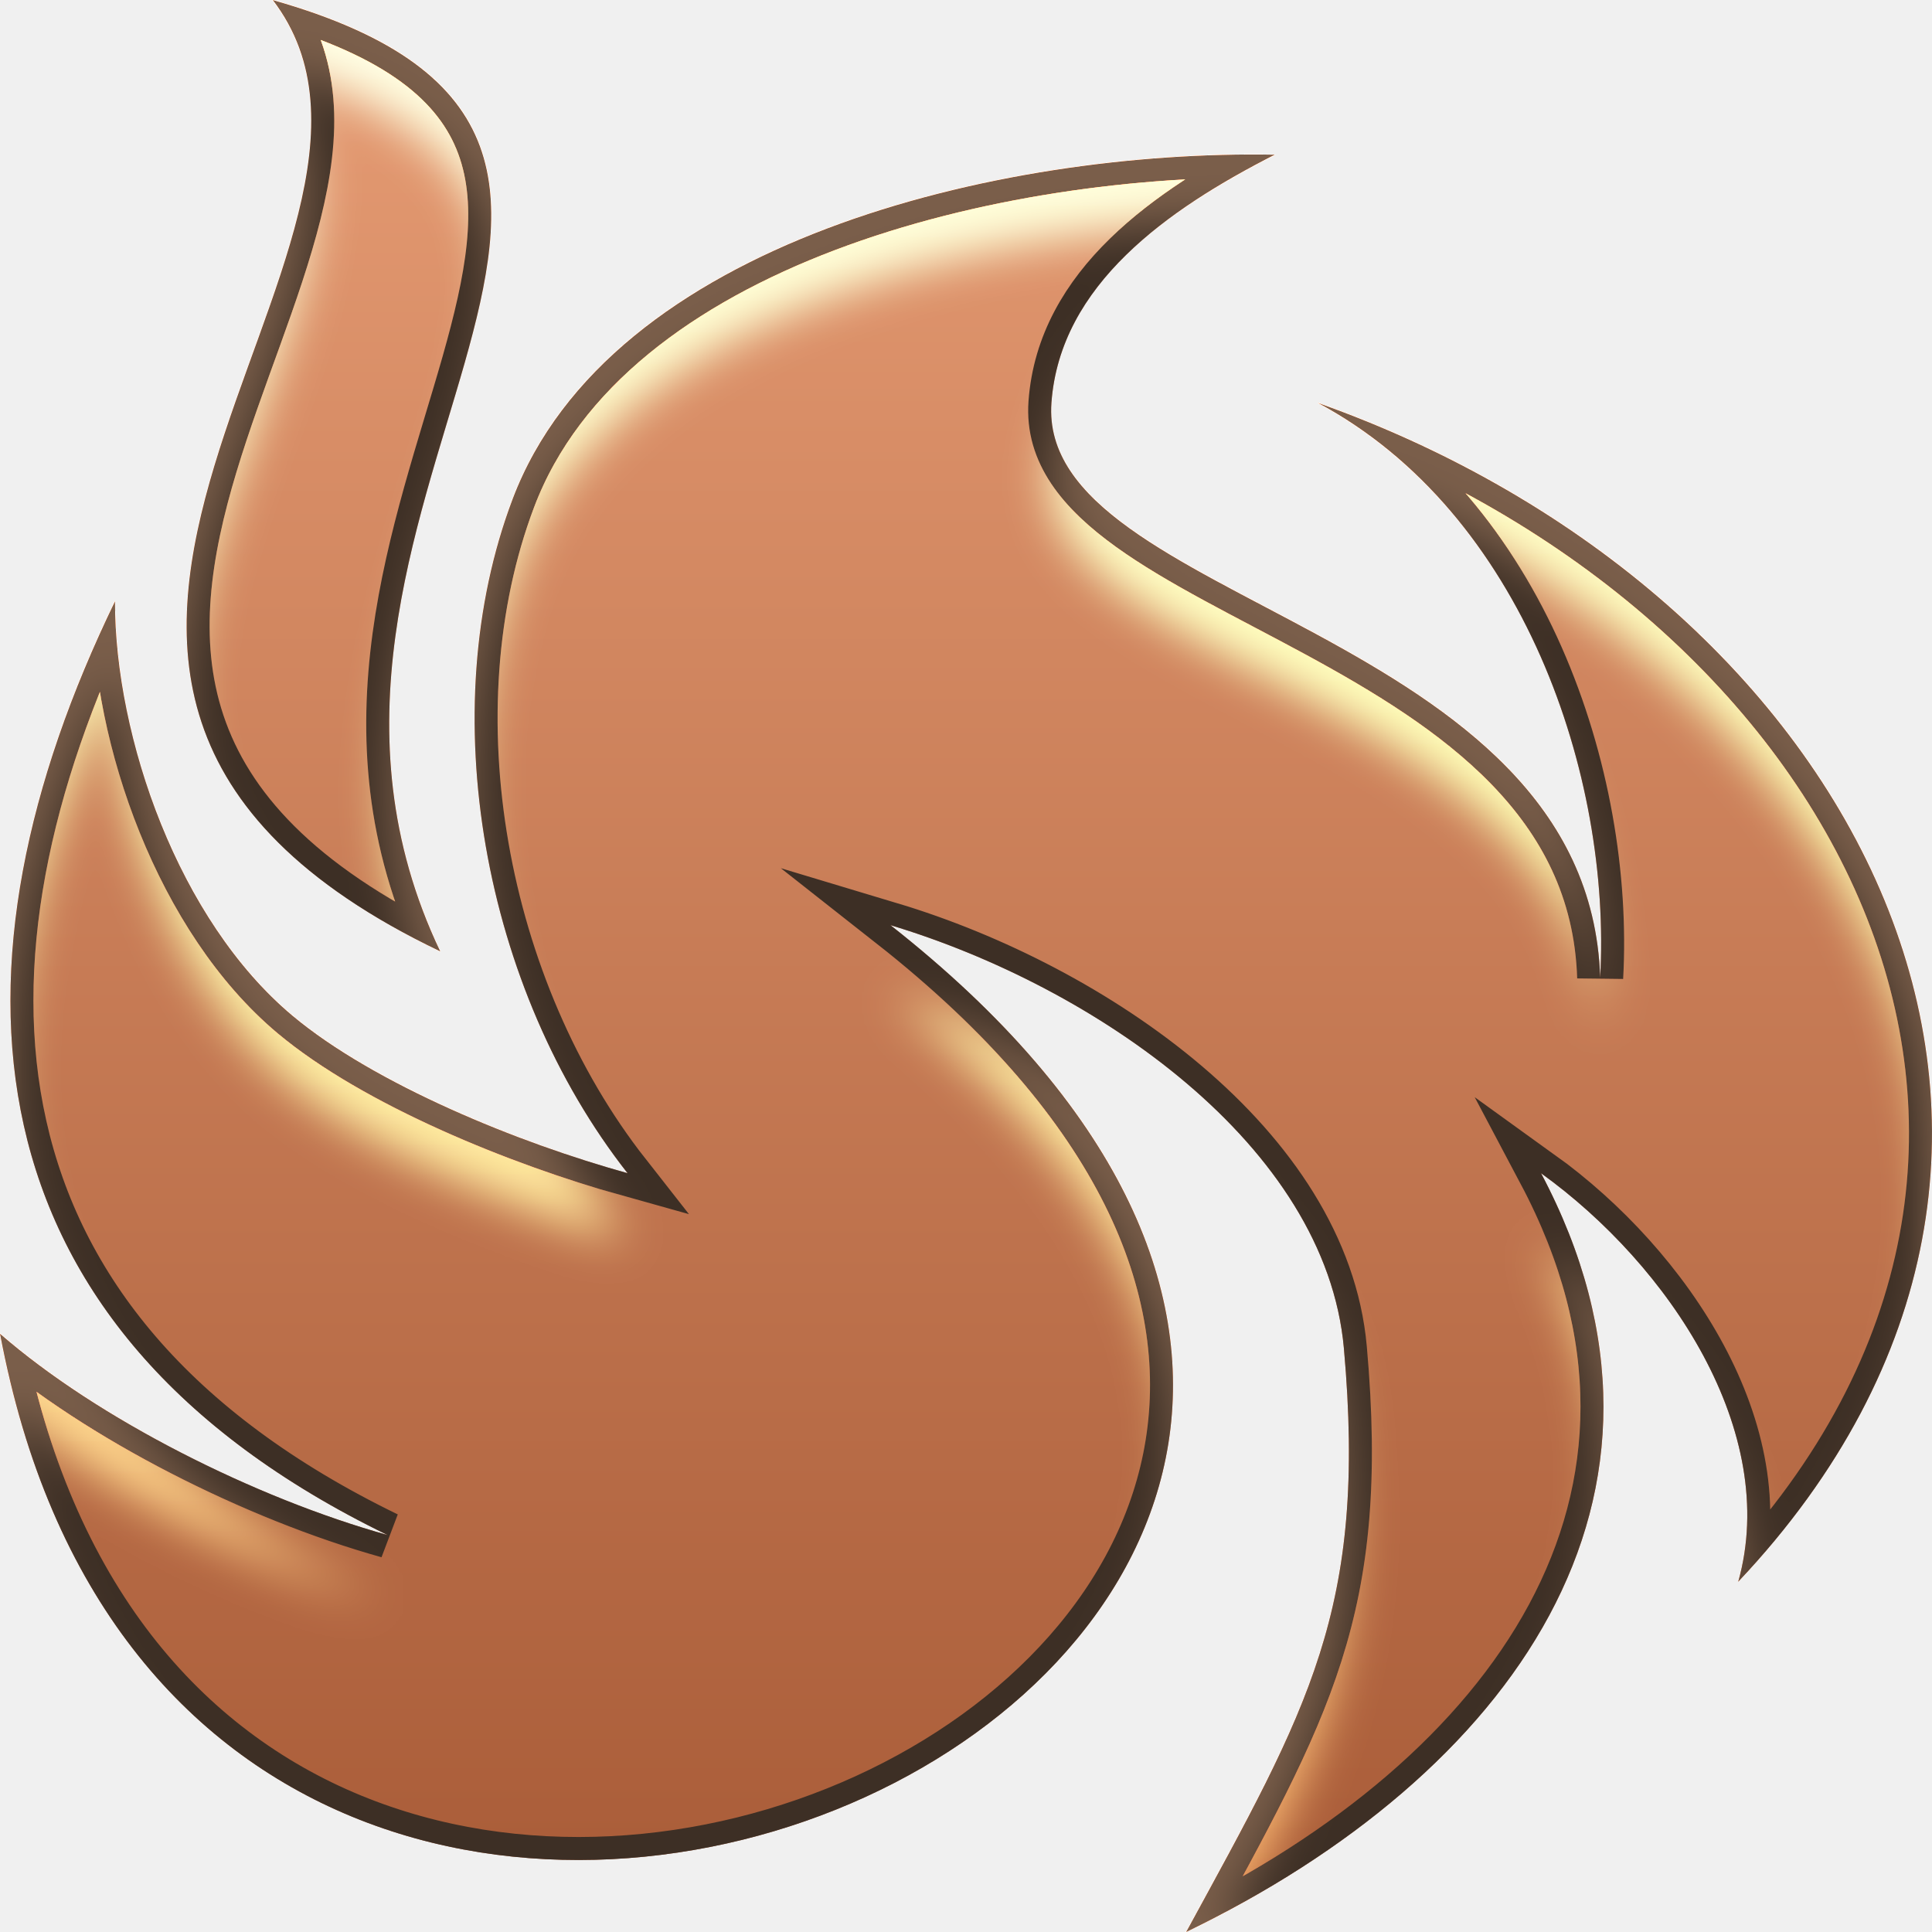
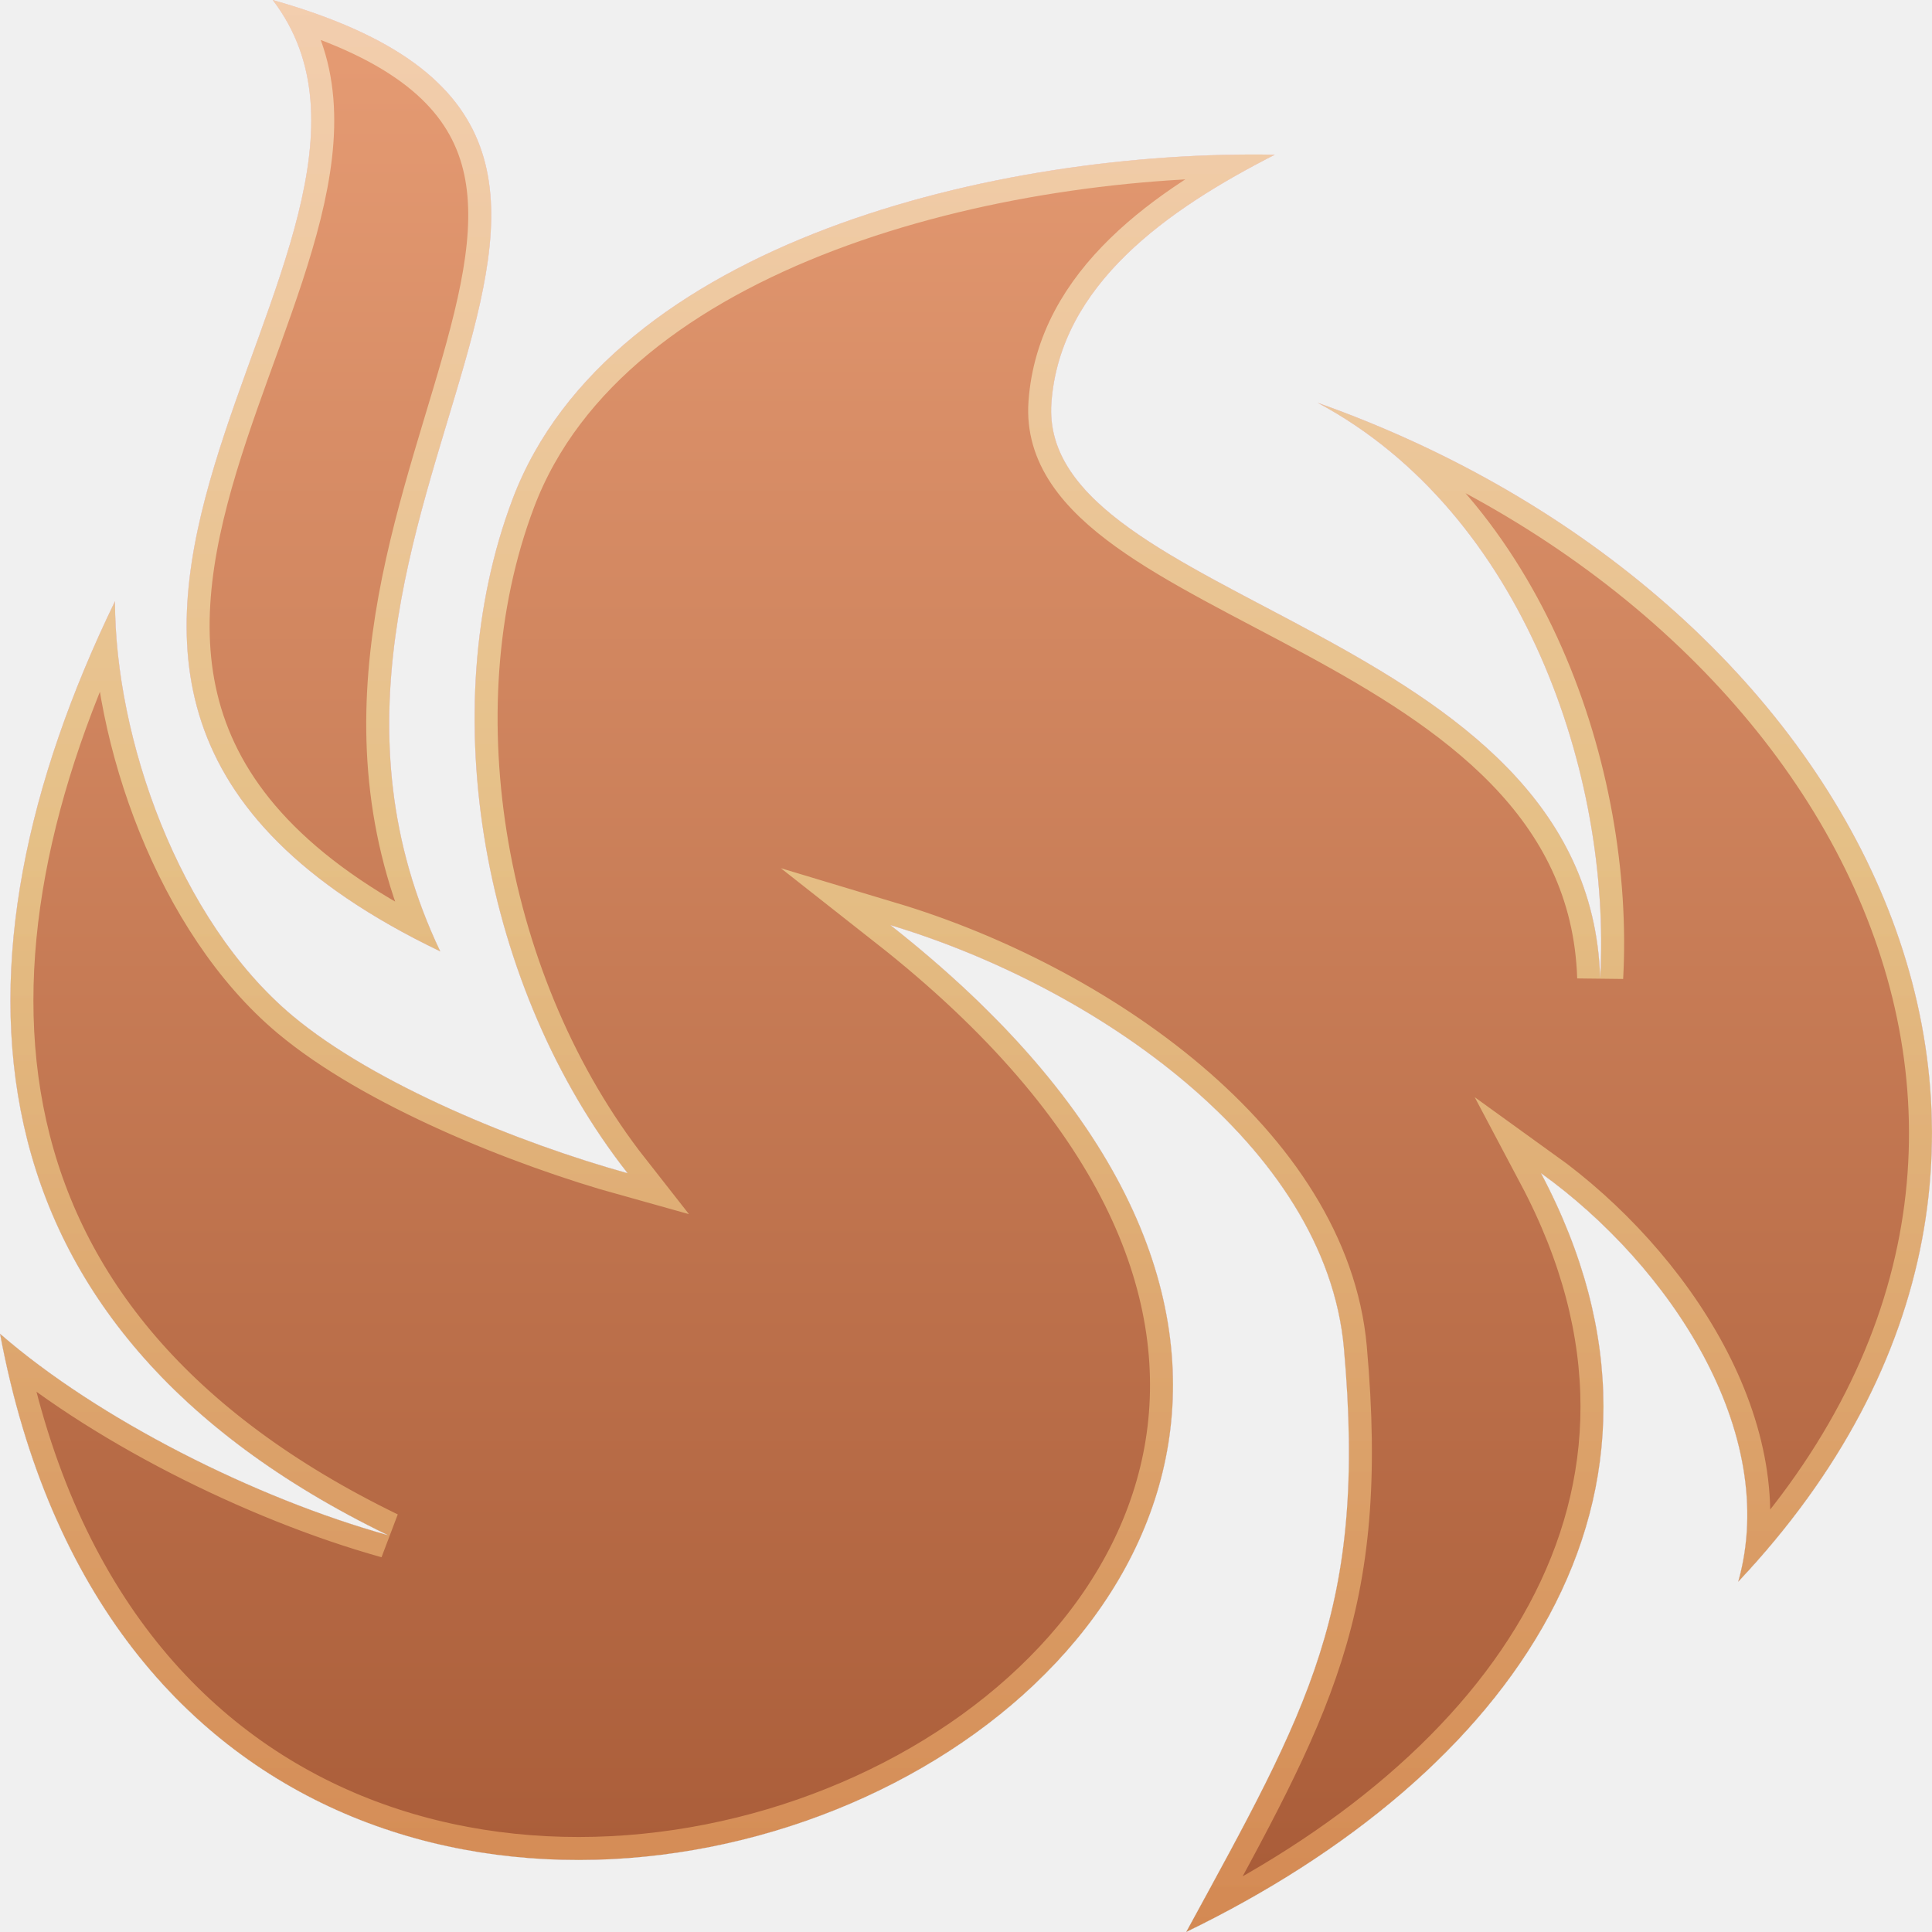
<svg xmlns="http://www.w3.org/2000/svg" xmlns:xlink="http://www.w3.org/1999/xlink" width="84" height="84" viewBox="0 0 84 84" fill="none">
-   <g filter="url(#filter0_i_2493_3)">
-     <use xlink:href="#stroke0_2493_3" fill="url(#paint0_linear_2493_3)" />
-     <mask id="stroke1_2493_3" fill="white">
-       <use xlink:href="#stroke0_2493_3" />
-     </mask>
-     <path d="M19.143 41.366C-5.468 29.548 19.991 10.647 11.857 0C33.563 6.135 9.982 22.143 19.143 41.366ZM22.286 21.698C26.516 10.517 43.459 6.503 55.429 6.726C50.764 9.106 46.089 12.367 45.715 17.511C45.078 26.275 69.081 27.226 69.573 42.508C70.061 33.784 66.273 22.317 57.286 17.511C80.685 25.78 93.494 49.761 75.573 68.774C77.406 62.262 72.577 55.02 67.001 51.009C74.47 65.104 65.623 77.193 51.573 84C56.874 74.269 59.444 69.992 58.43 58.623C57.642 49.783 47.581 42.889 38.715 40.224C78.837 71.788 8.585 103.825 0 57.988C4.272 61.704 11.097 65.136 16.857 66.743C-1.883 57.641 -2.641 41.898 5 26.139C5 32.078 7.761 40.009 12.714 44.158C16.278 47.143 22.569 49.697 27.286 51.009C21.003 43.005 18.8 30.912 22.286 21.698Z" stroke-width="2" stroke-miterlimit="10" stroke="#3D2F25" mask="url(#stroke1_2493_3)" />
-   </g>
+   <use xlink:href="#stroke0_2493_3" fill="url(#paint0_linear_2493_3)" />
+   <mask id="stroke1_2493_3" fill="white">
+     <use xlink:href="#stroke0_2493_3" />
+   </mask>
+   <path d="M19.143 41.366C-5.468 29.548 19.991 10.647 11.857 0C33.563 6.135 9.982 22.143 19.143 41.366ZM22.286 21.698C26.516 10.517 43.459 6.503 55.429 6.726C50.764 9.106 46.089 12.367 45.715 17.511C45.078 26.275 69.081 27.226 69.573 42.508C70.061 33.784 66.273 22.317 57.286 17.511C80.685 25.78 93.494 49.761 75.573 68.774C77.406 62.262 72.577 55.02 67.001 51.009C74.47 65.104 65.623 77.193 51.573 84C56.874 74.269 59.444 69.992 58.43 58.623C57.642 49.783 47.581 42.889 38.715 40.224C78.837 71.788 8.585 103.825 0 57.988C4.272 61.704 11.097 65.136 16.857 66.743C-1.883 57.641 -2.641 41.898 5 26.139C5 32.078 7.761 40.009 12.714 44.158C16.278 47.143 22.569 49.697 27.286 51.009C21.003 43.005 18.8 30.912 22.286 21.698Z" stroke-width="2" stroke-miterlimit="10" stroke="white" stroke-opacity="0.5" style="mix-blend-mode:overlay" mask="url(#stroke1_2493_3)" />
  <defs>
-     <filter id="filter0_i_2493_3" x="0" y="0" width="84" height="86" filterUnits="userSpaceOnUse" color-interpolation-filters="sRGB">
-       <feFlood flood-opacity="0" result="BackgroundImageFix" />
-       <feBlend mode="normal" in="SourceGraphic" in2="BackgroundImageFix" result="shape" />
-       <feColorMatrix in="SourceAlpha" type="matrix" values="0 0 0 0 0 0 0 0 0 0 0 0 0 0 0 0 0 0 127 0" result="hardAlpha" />
-       <feOffset dy="3" />
-       <feGaussianBlur stdDeviation="1" />
-       <feComposite in2="hardAlpha" operator="arithmetic" k2="-1" k3="1" />
-       <feColorMatrix type="matrix" values="0 0 0 0 1 0 0 0 0 1 0 0 0 0 1 0 0 0 1 0" />
-       <feBlend mode="overlay" in2="shape" result="effect1_innerShadow_2493_3" />
-     </filter>
    <linearGradient id="paint0_linear_2493_3" x1="42" y1="0" x2="42" y2="84" gradientUnits="userSpaceOnUse">
      <stop stop-color="#E69C74" />
      <stop offset="1" stop-color="#A85B37" />
    </linearGradient>
    <path id="stroke0_2493_3" d="M19.143 41.366C-5.468 29.548 19.991 10.647 11.857 0C33.563 6.135 9.982 22.143 19.143 41.366ZM22.286 21.698C26.516 10.517 43.459 6.503 55.429 6.726C50.764 9.106 46.089 12.367 45.715 17.511C45.078 26.275 69.081 27.226 69.573 42.508C70.061 33.784 66.273 22.317 57.286 17.511C80.685 25.78 93.494 49.761 75.573 68.774C77.406 62.262 72.577 55.02 67.001 51.009C74.47 65.104 65.623 77.193 51.573 84C56.874 74.269 59.444 69.992 58.43 58.623C57.642 49.783 47.581 42.889 38.715 40.224C78.837 71.788 8.585 103.825 0 57.988C4.272 61.704 11.097 65.136 16.857 66.743C-1.883 57.641 -2.641 41.898 5 26.139C5 32.078 7.761 40.009 12.714 44.158C16.278 47.143 22.569 49.697 27.286 51.009C21.003 43.005 18.8 30.912 22.286 21.698Z" />
  </defs>
</svg>
